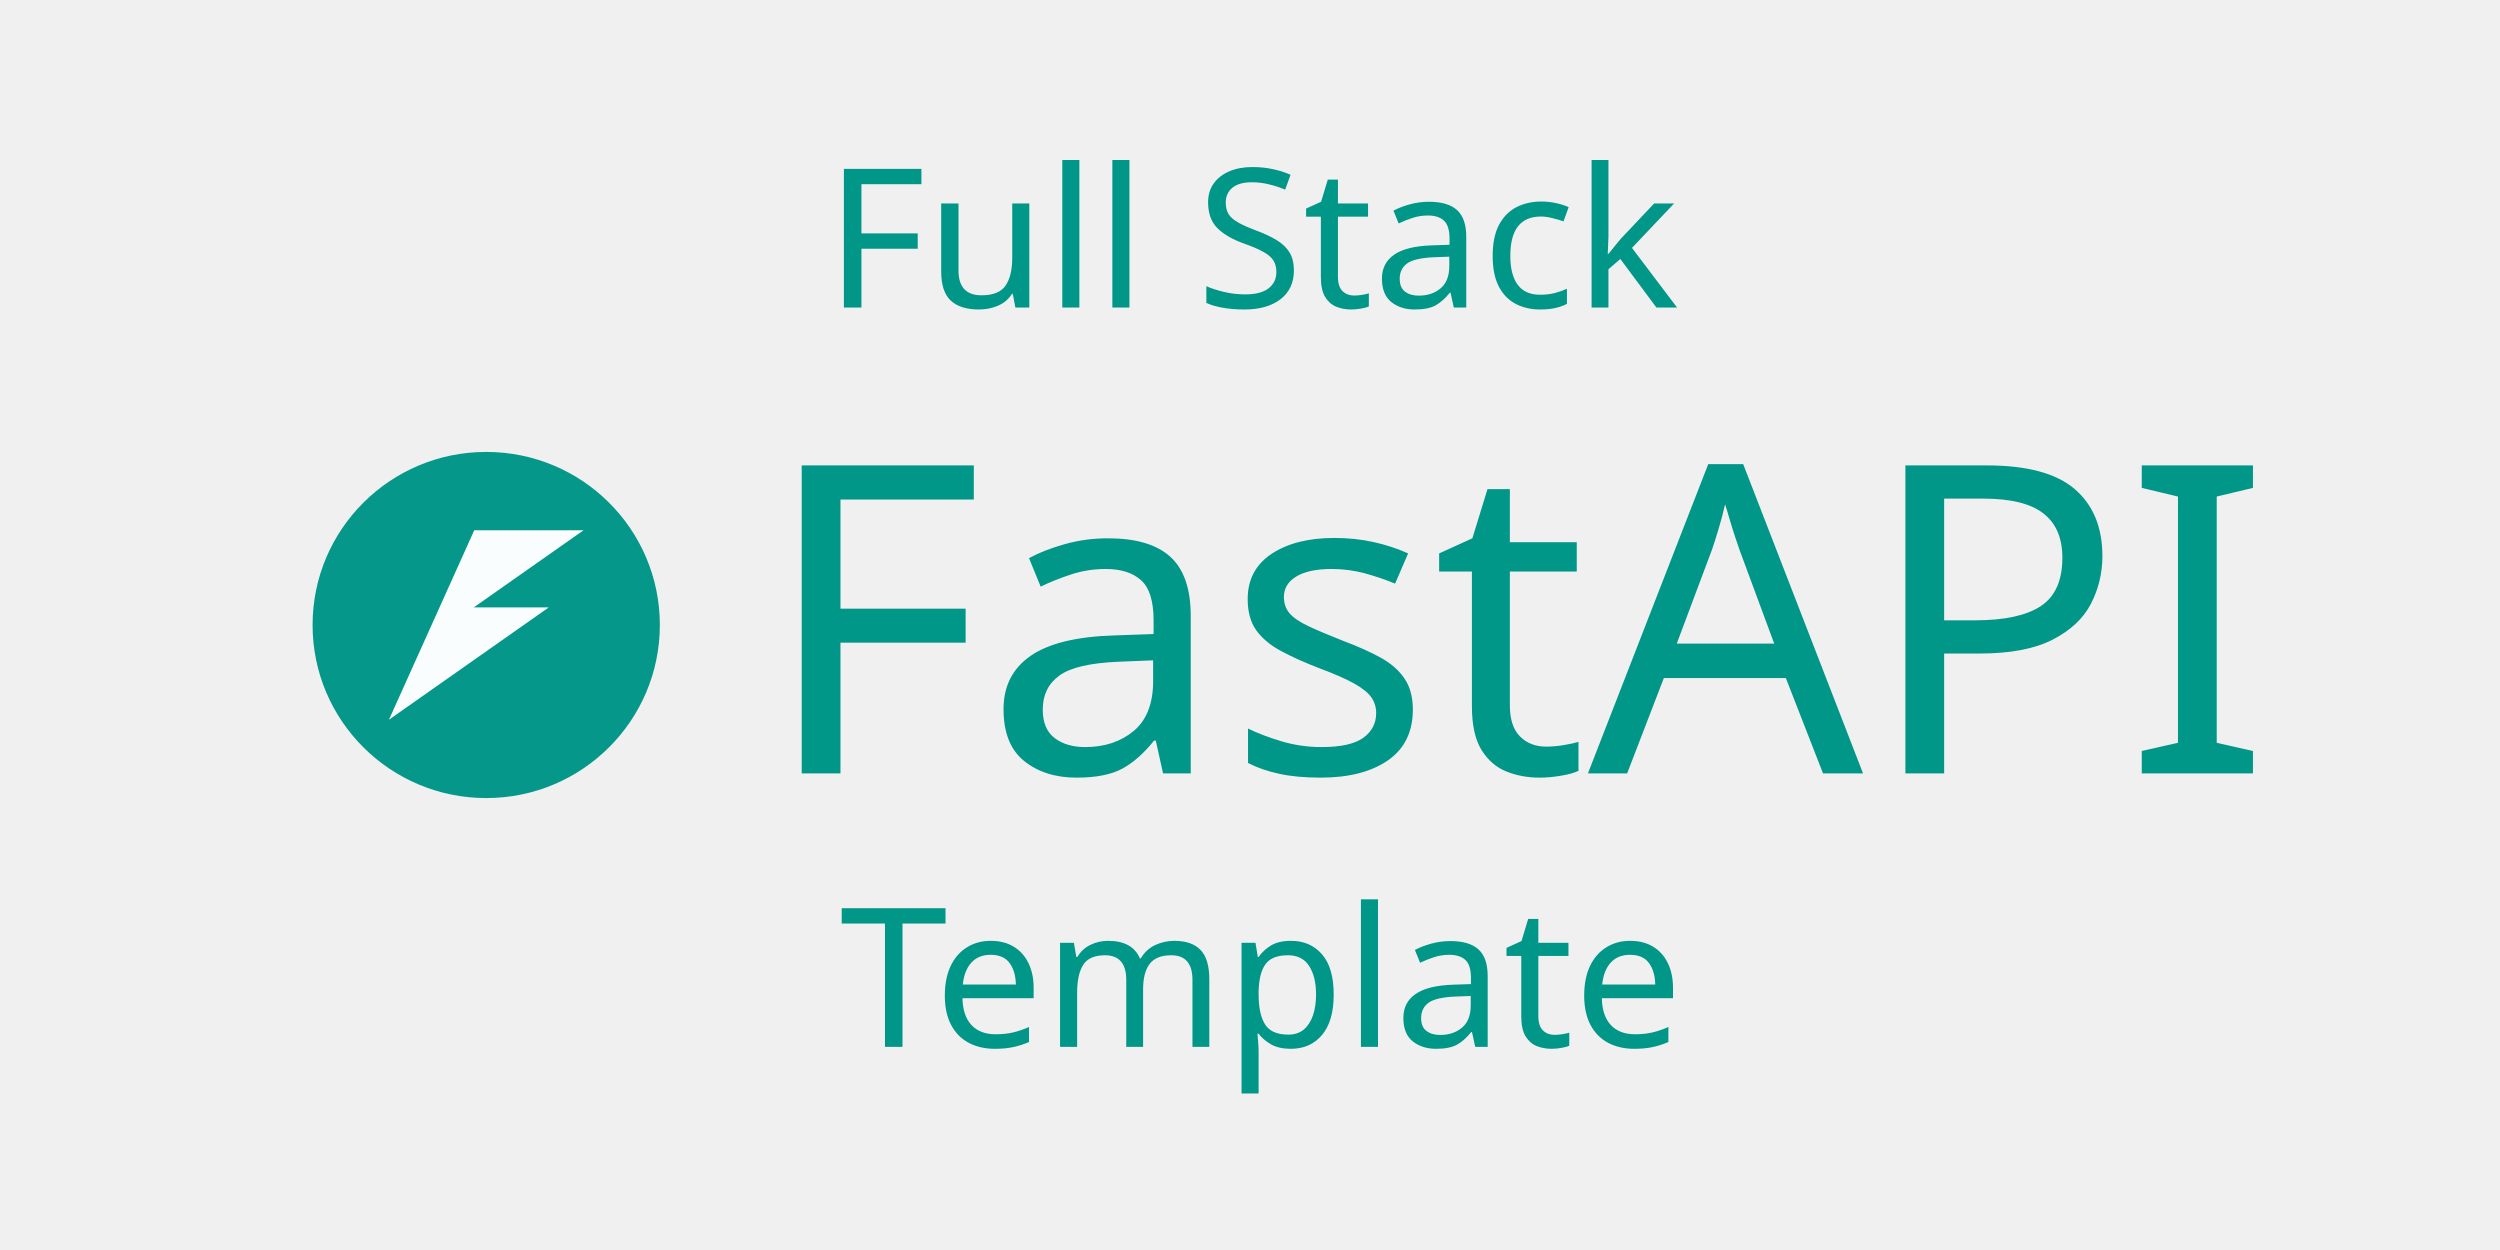
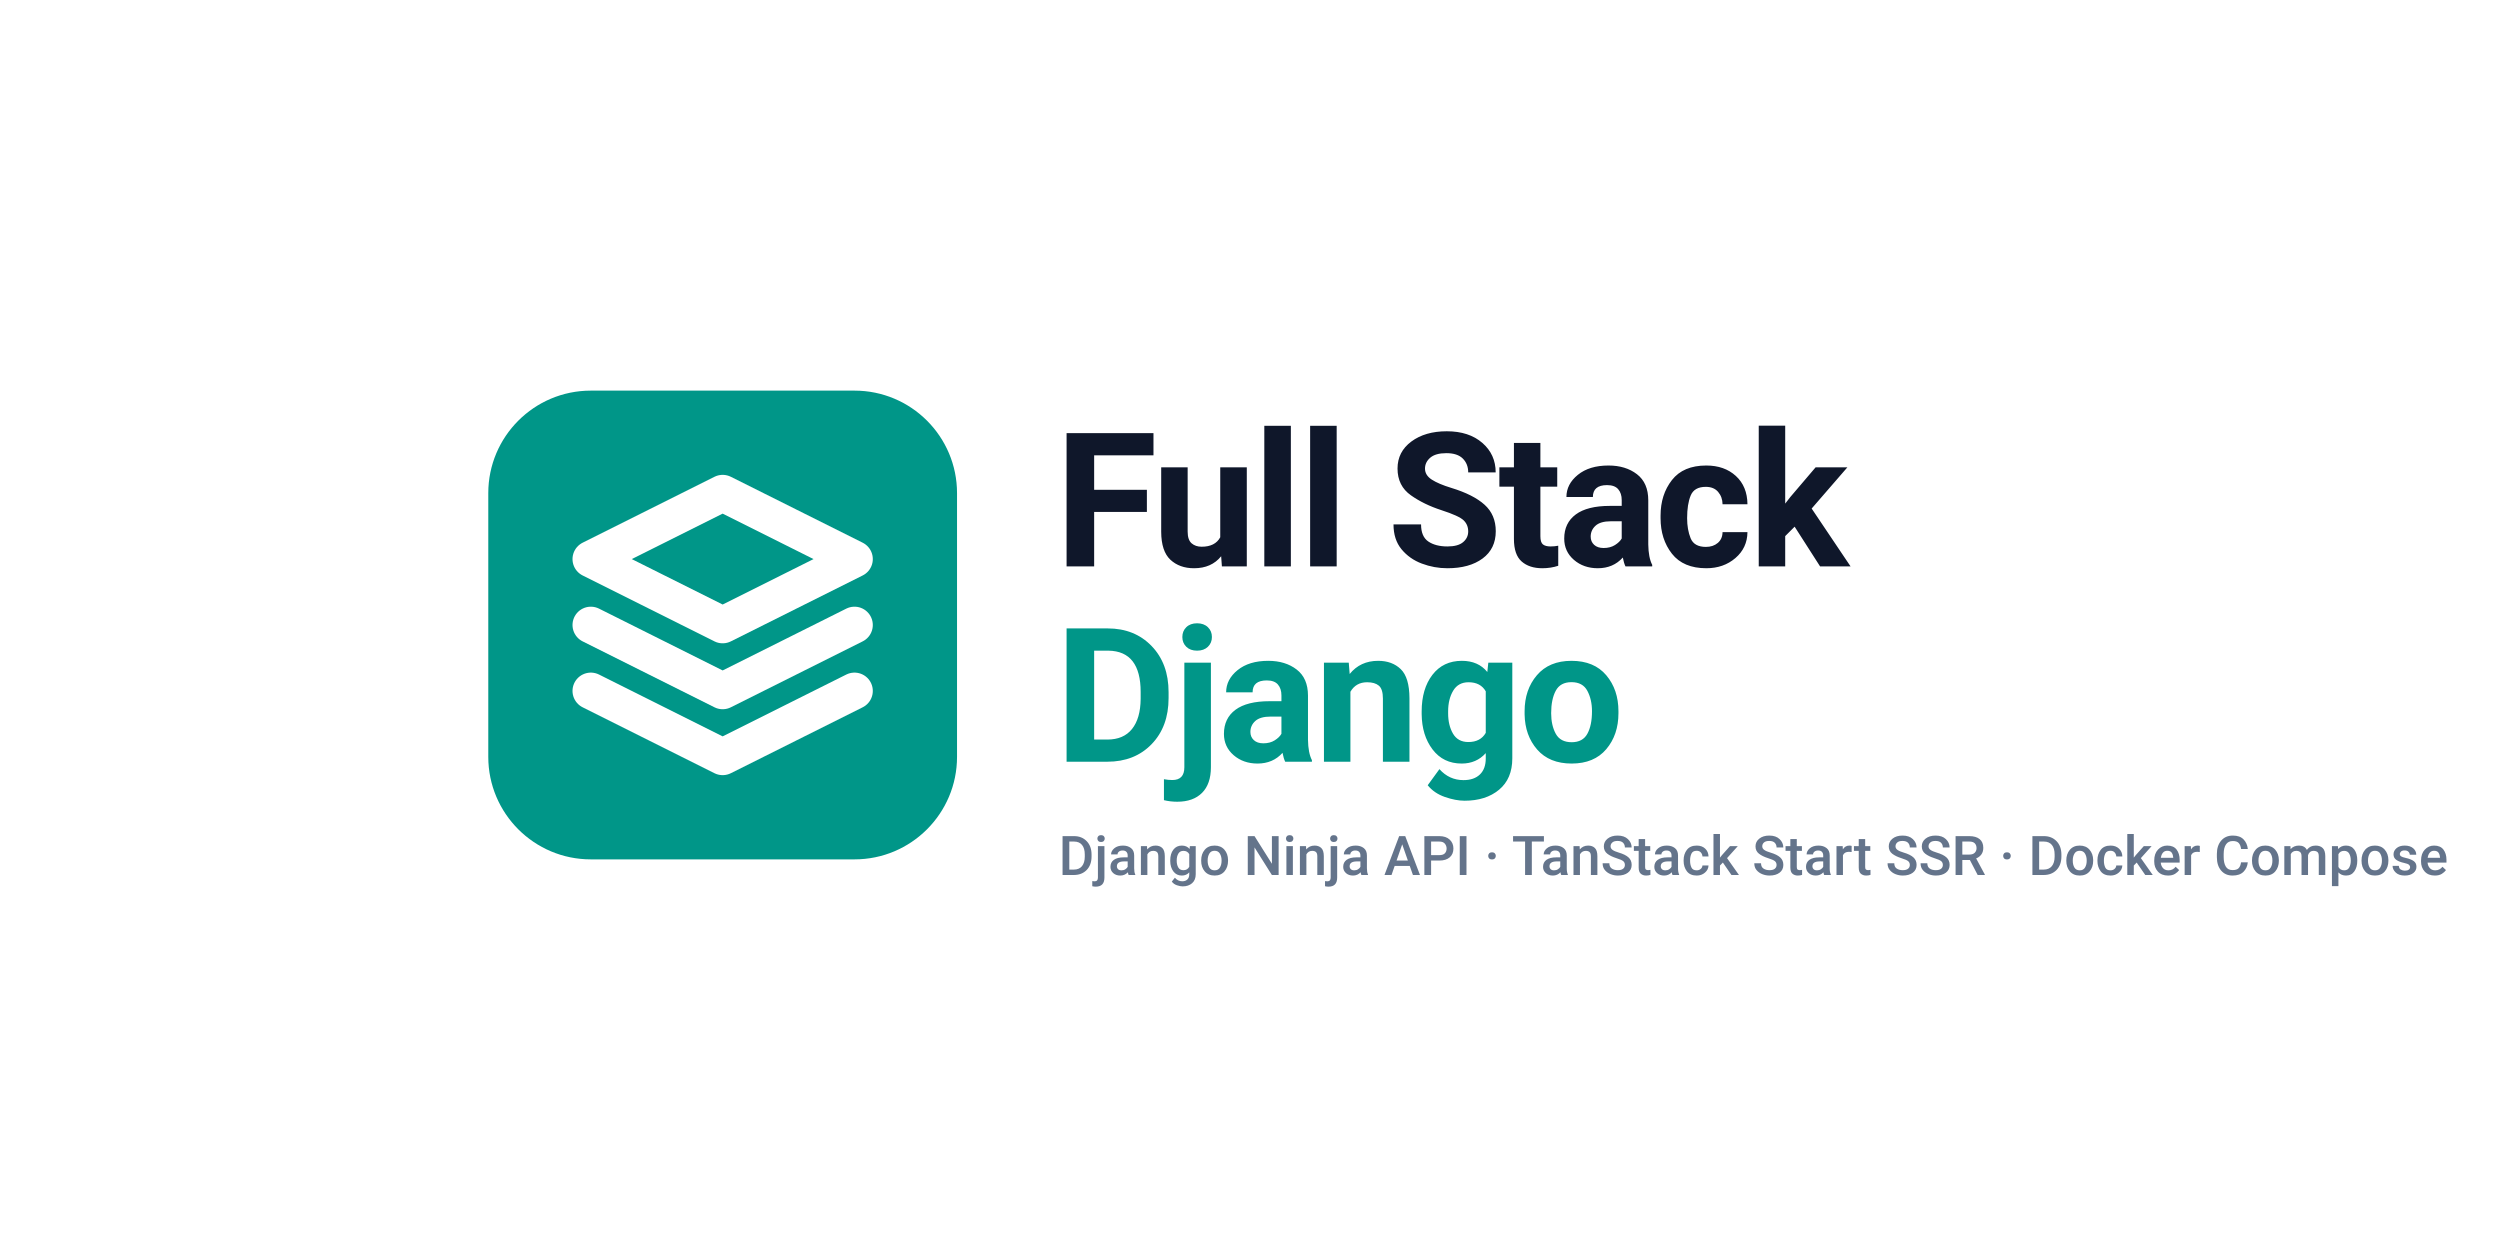
- <svg xmlns="http://www.w3.org/2000/svg" id="svg8" version="1.1" viewBox="0 0 338.667 169.333" height="169.333mm" width="338.667mm">
-   <defs id="defs2" />
-   <g id="g1">
-     <g id="g2106" transform="matrix(0.7077499,0,0,0.7054611,-616.8027,204.0467)">
-       <circle style="fill:#009688;fill-opacity:0.98;stroke:none;stroke-width:0.141;stop-color:#000000" id="path875-5-9-7-3-2-3-9-9-8-0-0-5-87-7" cx="964.562" cy="-169.223" r="33.234" />
-       <path id="rect1249-6-3-4-4-3-6-6-1-2" style="fill:#ffffff;fill-opacity:0.98;stroke:none;stroke-width:0.147;stop-color:#000000" d="m 962.269,-187.408 -6.644,14.804 -3.036,6.764 -6.645,14.804 30.591,-21.568 h -14.353 l 20.997,-14.804 z" />
+ <svg xmlns="http://www.w3.org/2000/svg" viewBox="0 0 1280 640" width="1280" height="640">
+   <rect width="1280" height="640" fill="#ffffff" />
+   <g transform="translate(250,200) scale(3.75)">
+     <rect width="64" height="64" rx="14" fill="#009688" />
+     <g fill="none" stroke="#ffffff" stroke-width="5" stroke-linecap="round" stroke-linejoin="round">
+       <path d="M32 14 L50 23 L32 32 L14 23 Z" />
+       <path d="M14 32 L32 41 L50 32" />
+       <path d="M14 41 L32 50 L50 41" />
    </g>
-     <text id="text979-3" y="104.765" x="102.934" style="font-style:normal;font-weight:normal;font-size:58.426px;line-height:1.25;font-family:sans-serif;letter-spacing:0px;word-spacing:0px;fill:#009688;fill-opacity:1;stroke:none;stroke-width:1.461" xml:space="preserve">
-       <tspan style="font-style:normal;font-variant:normal;font-weight:normal;font-stretch:normal;font-family:Ubuntu;-inkscape-font-specification:Ubuntu;fill:#009688;fill-opacity:1;stroke-width:1.461" y="104.765" x="102.934" id="tspan977-7">FastAPI</tspan>
-     </text>
  </g>
-   <text id="text979-3-9" y="41.659" x="111.773" style="font-style:normal;font-weight:normal;font-size:26.295px;line-height:1.05;font-family:sans-serif;letter-spacing:0px;word-spacing:0px;fill:#009688;fill-opacity:1;stroke:none;stroke-width:0.657" xml:space="preserve">
-     <tspan style="font-style:normal;font-variant:normal;font-weight:normal;font-stretch:normal;line-height:1.05;font-family:Ubuntu;-inkscape-font-specification:Ubuntu;fill:#009688;fill-opacity:1;stroke-width:0.657" y="41.659" x="111.773" id="tspan977-7-6">Full Stack</tspan>
-   </text>
-   <text id="text979-3-9-3" y="141.814" x="113.758" style="font-style:normal;font-weight:normal;font-size:26.295px;line-height:1.05;font-family:sans-serif;letter-spacing:0px;word-spacing:0px;fill:#009688;fill-opacity:1;stroke:none;stroke-width:0.657" xml:space="preserve">
-     <tspan style="font-style:normal;font-variant:normal;font-weight:normal;font-stretch:normal;line-height:1.05;font-family:Ubuntu;-inkscape-font-specification:Ubuntu;fill:#009688;fill-opacity:1;stroke-width:0.657" y="141.814" x="113.758" id="tspan977-7-6-2">Template</tspan>
-   </text>
+   <g font-family="ui-sans-serif, system-ui, -apple-system, 'Segoe UI', Roboto, Helvetica, Arial, sans-serif">
+     <text x="540" y="290" font-size="96" font-weight="700" letter-spacing="-2" fill="#0f172a">Full Stack</text>
+     <text x="540" y="390" font-size="96" font-weight="700" letter-spacing="-2" fill="#009688">Django</text>
+     <text x="542" y="448" font-size="28" font-weight="500" fill="#64748b">Django Ninja API  ·  TanStack Start SSR  ·  Docker Compose</text>
+   </g>
</svg>
